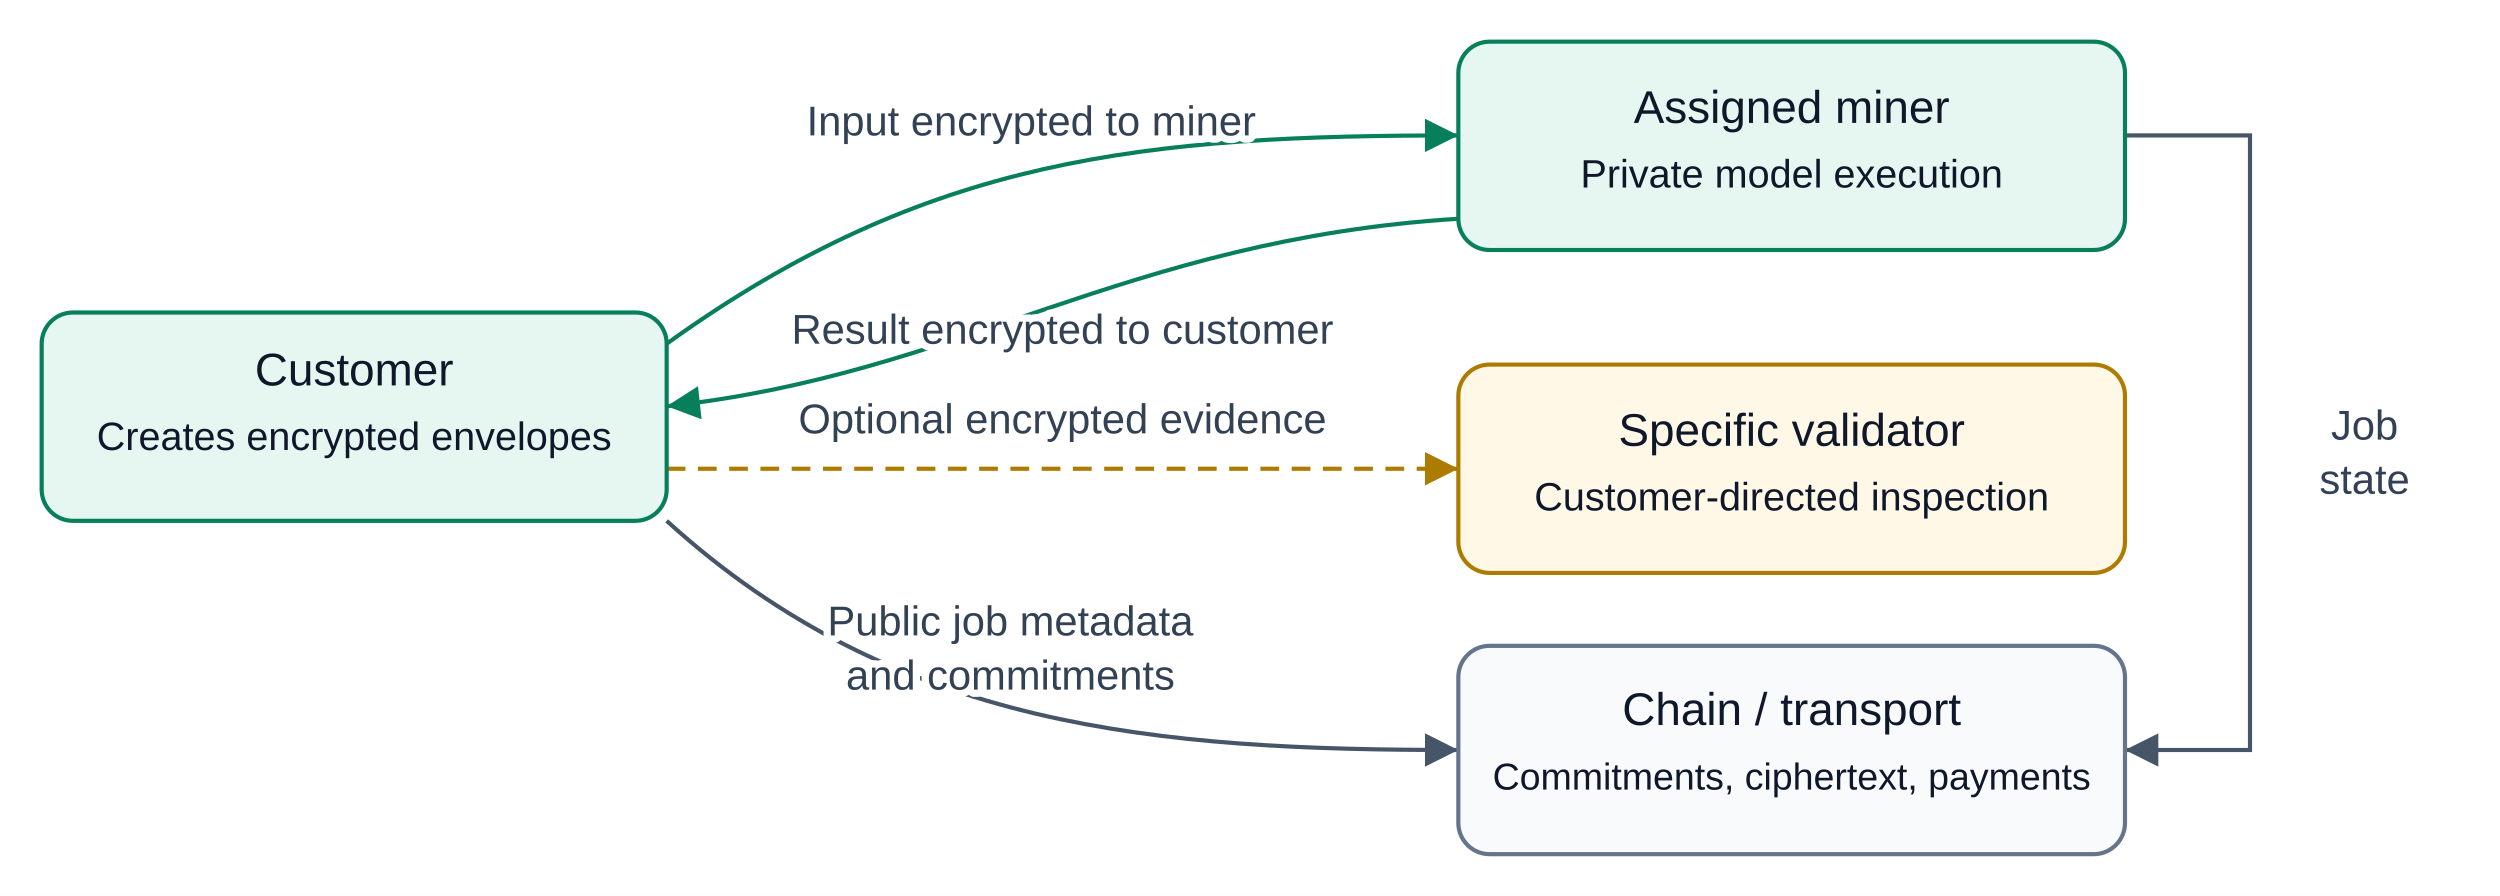
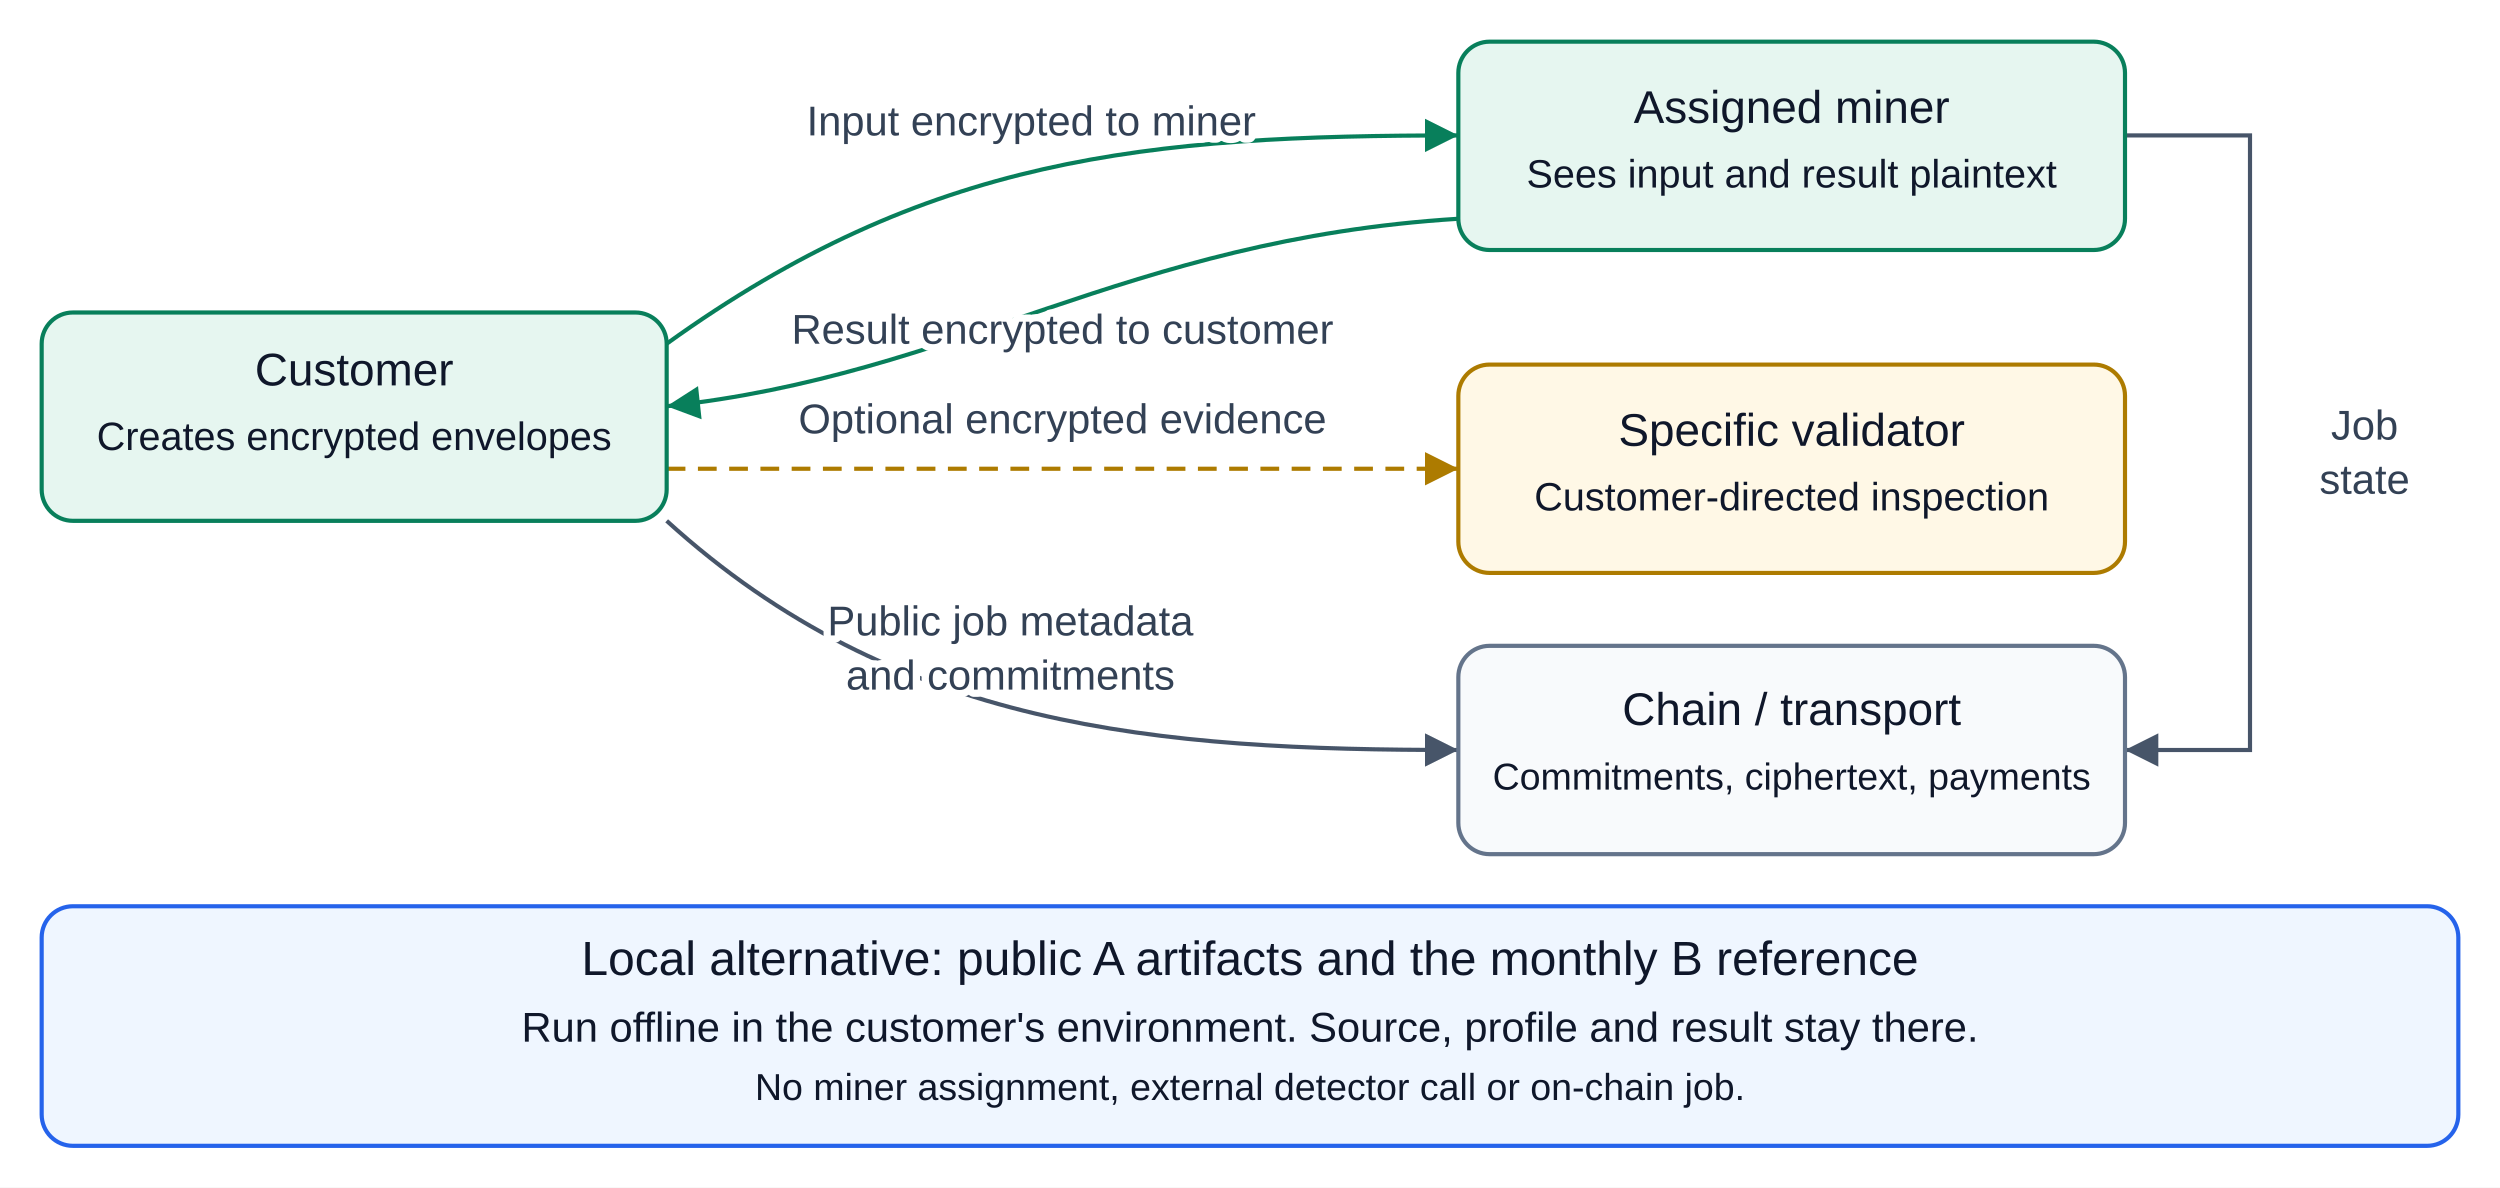
- <svg xmlns="http://www.w3.org/2000/svg" width="1200" height="430" viewBox="0 0 1200 430" role="img" aria-labelledby="title desc">
+ <svg xmlns="http://www.w3.org/2000/svg" width="1200" height="570" viewBox="0 0 1200 570" role="img" aria-labelledby="title desc">
  <defs>
    <marker id="green" markerWidth="9" markerHeight="9" refX="8" refY="4" orient="auto">
      <path d="M0 0 L8 4 L0 8Z" fill="#087f5b" />
    </marker>
    <marker id="amber" markerWidth="9" markerHeight="9" refX="8" refY="4" orient="auto">
      <path d="M0 0 L8 4 L0 8Z" fill="#ad7b00" />
    </marker>
    <marker id="gray" markerWidth="9" markerHeight="9" refX="8" refY="4" orient="auto">
      <path d="M0 0 L8 4 L0 8Z" fill="#475569" />
    </marker>
  </defs>
-   <rect width="1200" height="430" fill="white" />
+   <rect width="1200" height="570" fill="white" />
  <g fill="none" stroke-width="2">
    <path d="M320 165 C445 75 550 65 700 65" stroke="#087f5b" marker-end="url(#green)" />
    <path d="M700 105 C540 115 460 180 320 195" stroke="#087f5b" marker-end="url(#green)" />
    <path d="M320 225 L700 225" stroke="#ad7b00" stroke-dasharray="9 6" marker-end="url(#amber)" />
    <path d="M320 250 C430 350 555 360 700 360" stroke="#475569" marker-end="url(#gray)" />
    <path d="M1020 65 H1080 V360 H1020" stroke="#475569" marker-end="url(#gray)" />
  </g>
  <g font-family="Arial, Helvetica, sans-serif" font-size="20" fill="#334155" text-anchor="middle" style="paint-order:stroke;stroke:white;stroke-width:7px;stroke-linejoin:round">
    <text x="495" y="65">Input encrypted to miner</text>
    <text x="510" y="165">Result encrypted to customer</text>
    <text x="510" y="208">Optional encrypted evidence</text>
    <text x="485" y="305">Public job metadata</text>
    <text x="485" y="331">and commitments</text>
    <text x="1135" y="211">Job</text>
    <text x="1135" y="237">state</text>
  </g>
  <g stroke-width="2">
    <rect x="20" y="150" width="300" height="100" rx="15" fill="#e6f6f0" stroke="#087f5b" />
    <rect x="700" y="20" width="320" height="100" rx="15" fill="#e6f6f0" stroke="#087f5b" />
    <rect x="700" y="175" width="320" height="100" rx="15" fill="#fff8e6" stroke="#ad7b00" />
    <rect x="700" y="310" width="320" height="100" rx="15" fill="#f8fafc" stroke="#64748b" />
  </g>
  <g font-family="Arial, Helvetica, sans-serif" font-size="22" text-anchor="middle" fill="#0f172a">
    <text x="170" y="185">Customer</text>
    <text x="170" y="216" font-size="19">Creates encrypted envelopes</text>
    <text x="860" y="59">Assigned miner</text>
-     <text x="860" y="90" font-size="19">Private model execution</text>
+     <text x="860" y="90" font-size="19">Sees input and result plaintext</text>
    <text x="860" y="214">Specific validator</text>
    <text x="860" y="245" font-size="19">Customer-directed inspection</text>
    <text x="860" y="348">Chain / transport</text>
    <text x="860" y="379" font-size="18">Commitments, ciphertext, payments</text>
  </g>
+   <rect x="20" y="435" width="1160" height="115" rx="15" fill="#eff6ff" stroke="#2563eb" stroke-width="2" />
+   <g font-family="Arial, Helvetica, sans-serif" text-anchor="middle" fill="#0f172a">
+     <text x="600" y="468" font-size="23">Local alternative: public A artifacts and the monthly B reference</text>
+     <text x="600" y="500" font-size="20">Run offline in the customer's environment. Source, profile and result stay there.</text>
+     <text x="600" y="528" font-size="18">No miner assignment, external detector call or on-chain job.</text>
+   </g>
</svg>
